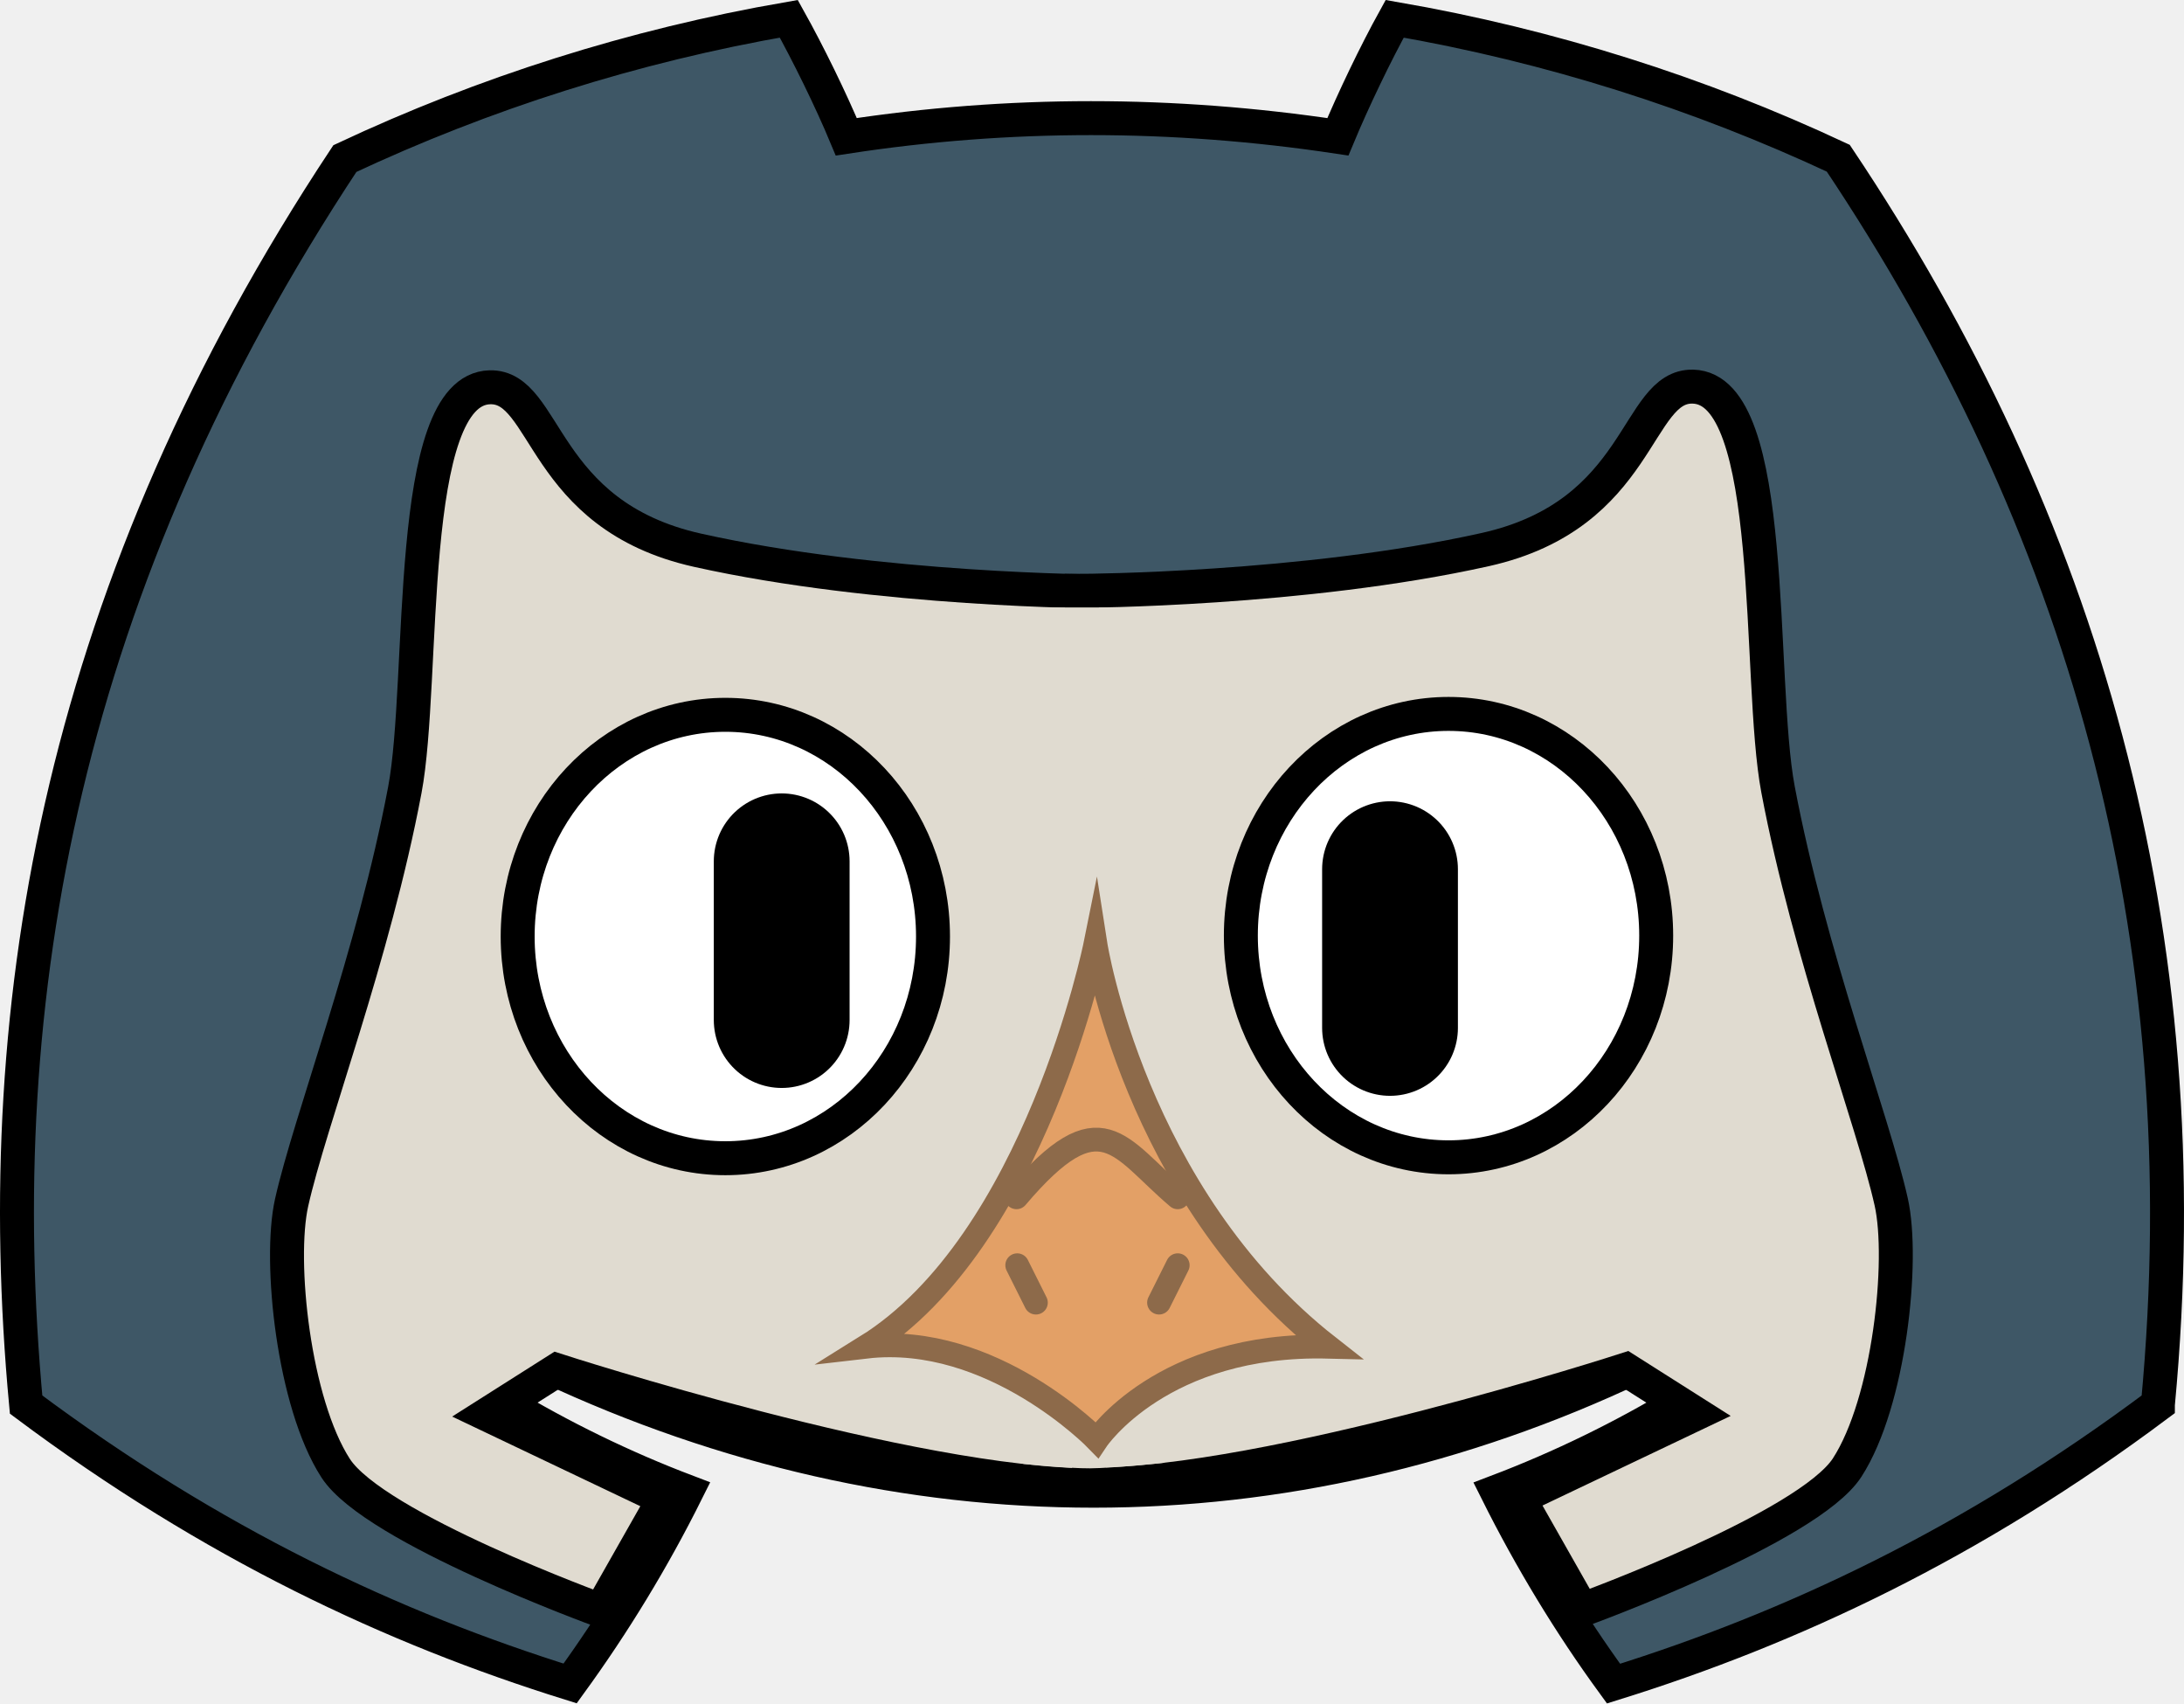
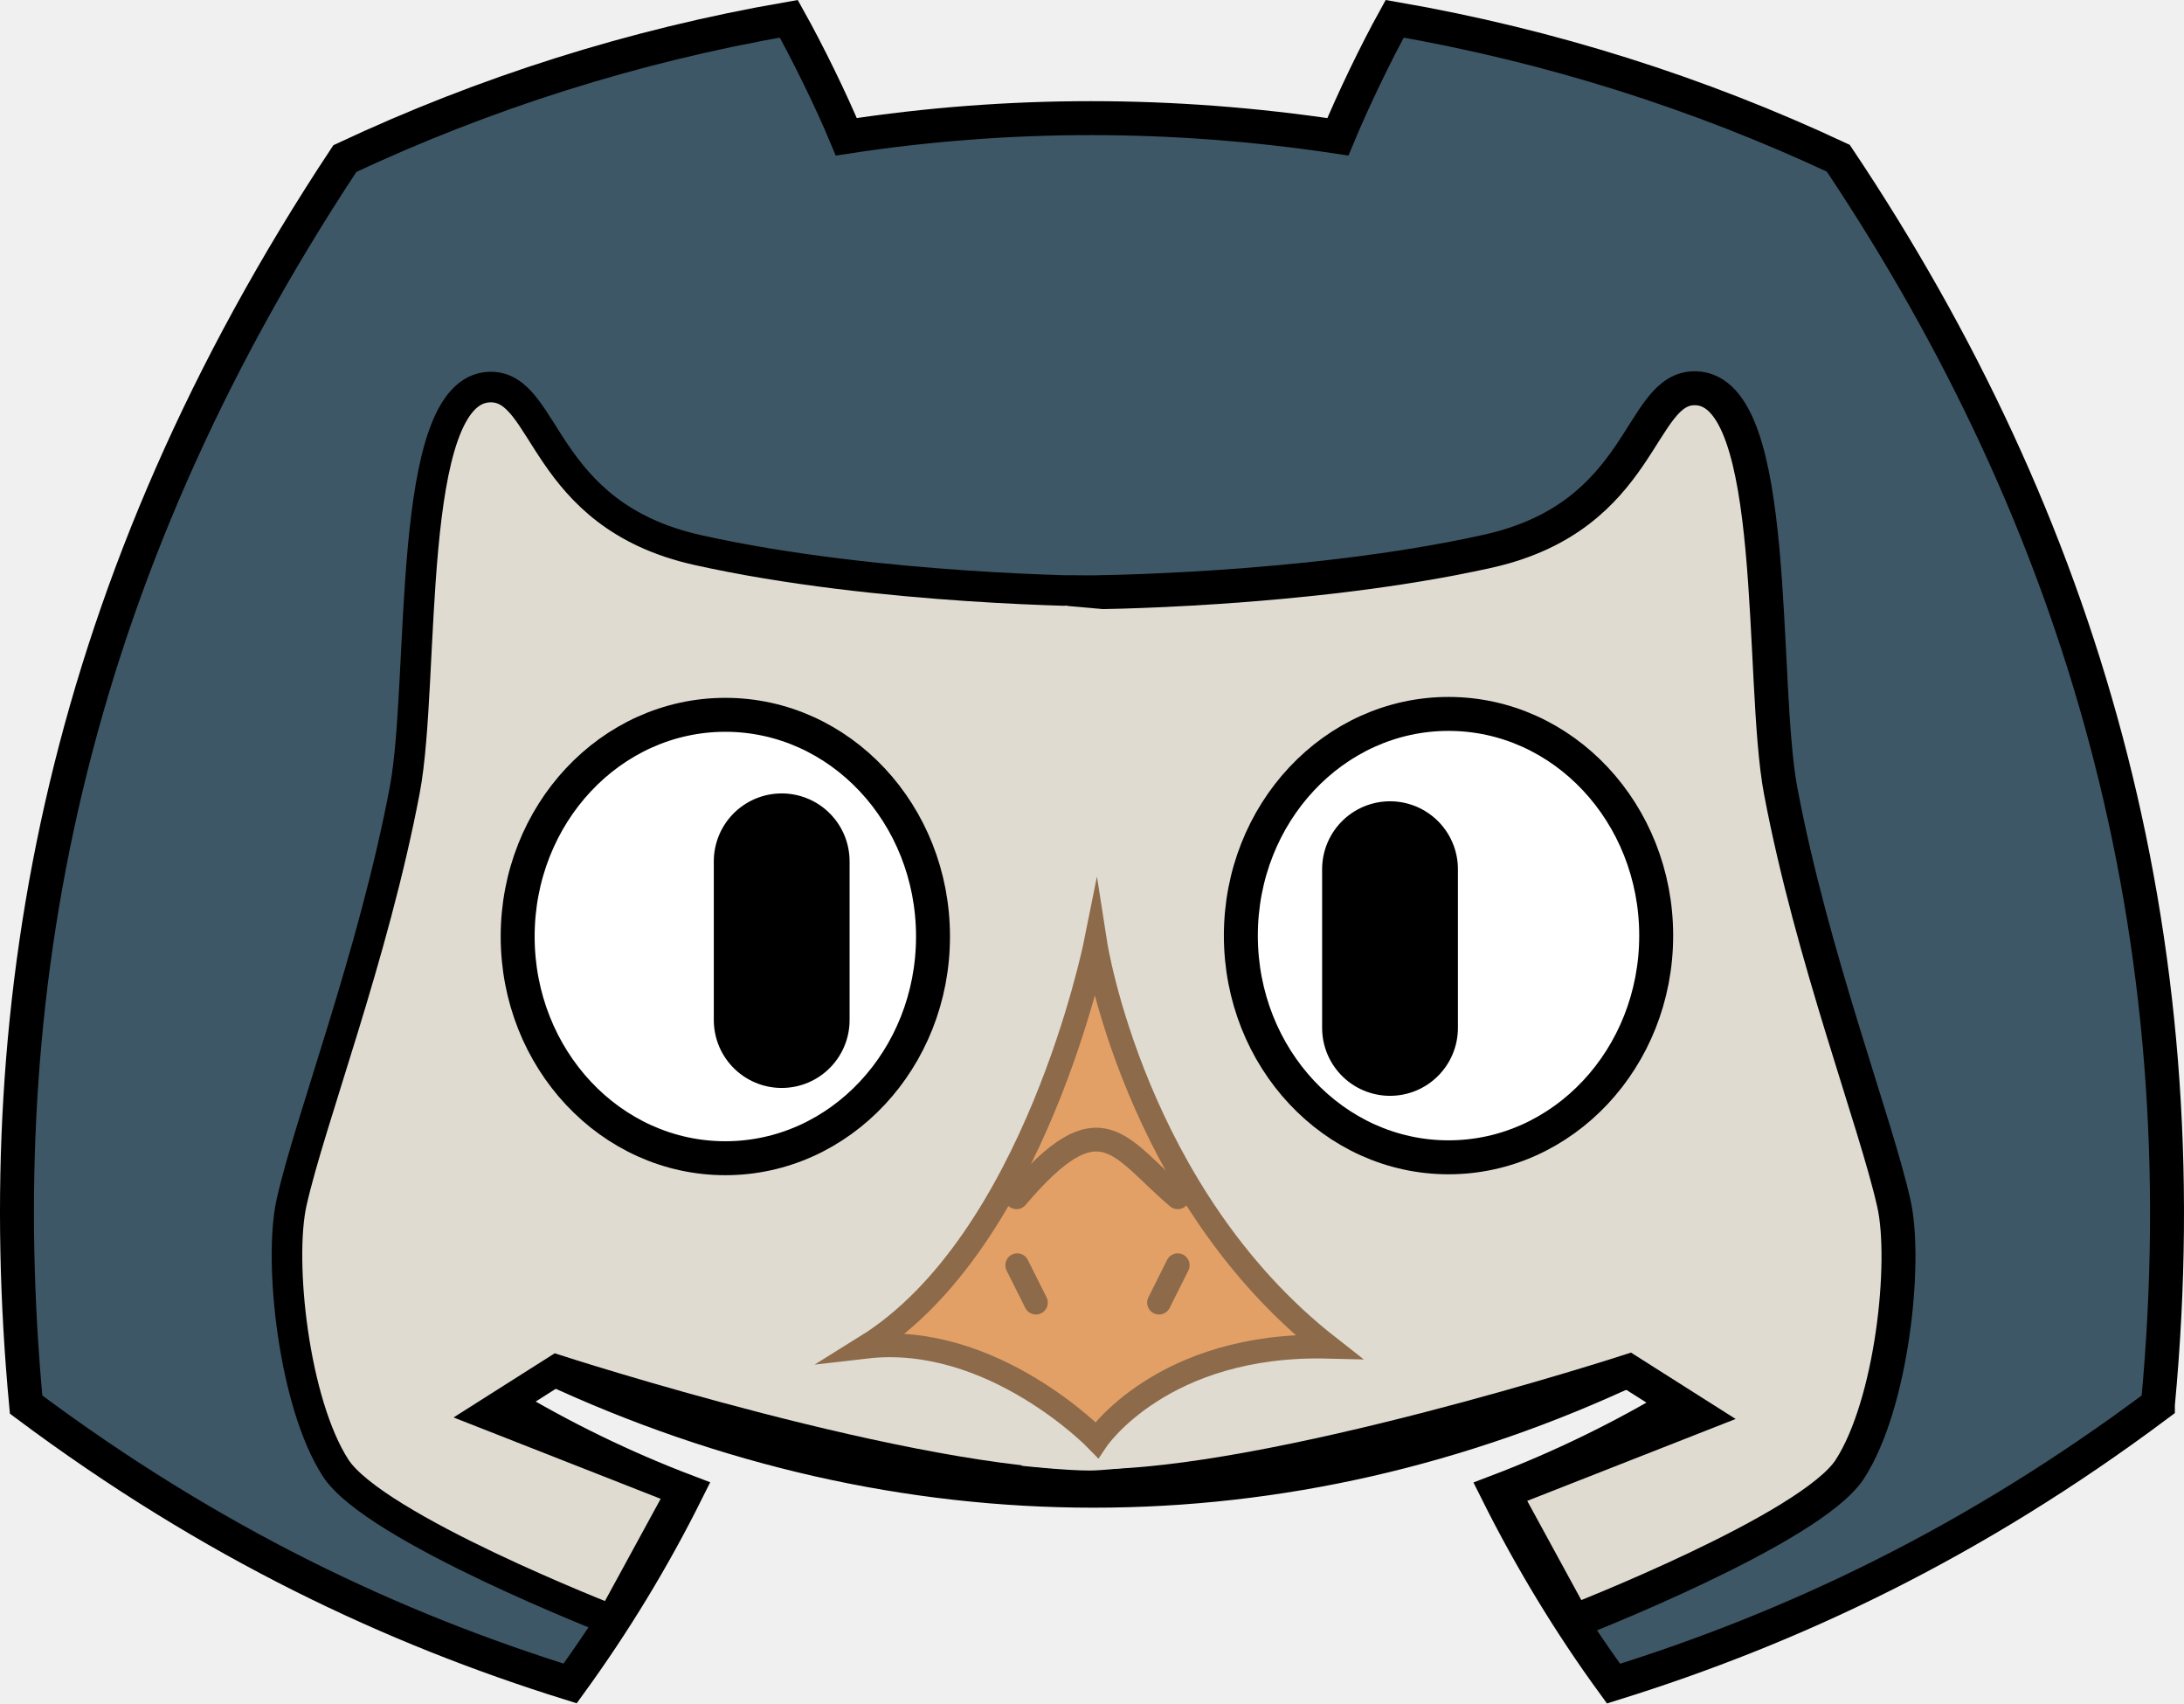
<svg xmlns="http://www.w3.org/2000/svg" version="1.1" width="321.674" height="250.822" viewBox="0,0,321.674,250.822">
  <g transform="translate(-79.16292,-54.66469)">
    <g data-paper-data="{&quot;isPaintingLayer&quot;:true}" fill-rule="nonzero" stroke-linejoin="miter" stroke-miterlimit="10" stroke-dasharray="" stroke-dashoffset="0" style="mix-blend-mode: normal">
      <path d="M396.991,261.483c-27.423,20.505 -54.024,32.944 -80.177,41.085c-6.476,-8.878 -12.205,-18.342 -17.161,-28.263c9.44,-3.587 18.506,-8.014 27.074,-13.178c-2.242,-1.679 -4.458,-3.435 -6.625,-5.241c-51.484,24.371 -108.099,24.371 -160.205,0c-2.142,1.806 -4.359,3.562 -6.625,5.241c8.543,5.139 17.584,9.565 27.024,13.152c-4.957,9.947 -10.71,19.385 -17.161,28.264c-26.128,-8.141 -52.704,-20.581 -80.127,-41.06c-5.604,-60.063 5.604,-120.991 46.951,-183.471c20.499,-9.616 42.442,-16.612 65.382,-20.581c2.839,5.088 6.202,11.932 8.468,17.376c23.911,-3.663 48.047,-3.663 72.406,0c2.267,-5.444 5.555,-12.288 8.369,-17.376c22.915,3.969 44.833,10.939 65.332,20.53c35.842,53.525 53.651,113.893 47.075,183.521zM215.864,192.16c0.274,-17.808 -12.553,-32.41 -28.469,-32.41c-15.916,0 -28.469,14.628 -28.469,32.41c0,17.782 12.828,32.385 28.469,32.385c15.916,0 28.494,-14.603 28.469,-32.385zM321.073,192.16c0.274,-17.808 -12.554,-32.41 -28.469,-32.41c-15.916,0 -28.469,14.628 -28.469,32.41c0,17.782 12.828,32.385 28.469,32.385c15.916,0 28.469,-14.603 28.469,-32.385z" fill="#3e5766" stroke="#000000" stroke-width="5" stroke-linecap="butt" />
-       <path d="M240.243,273.363c-26.347,0.135 -79.06,-16.935 -79.06,-16.935l-10.262,6.507l26.054,12.407l-9.335,16.452c0,0 -33.319,-12.104 -39.038,-20.943c-6.201,-9.583 -8.426,-30.464 -6.487,-39.118c2.71,-12.095 12.046,-36.266 16.672,-60.744c3.061,-16.198 -0.07,-58.995 12.534,-59.299c8.515,-0.205 7.419,18.824 30.577,23.993c26.676,5.954 59.438,6.073 59.438,6.073z" fill="#e0dbd0" stroke="#000000" stroke-width="5" stroke-linecap="round" />
+       <path d="M240.239,273.33c-26.347,0.135 -79.06,-16.935 -79.06,-16.935l-10.262,6.507l28.751,11.292l-10.384,19.042c0,0 -34.967,-13.579 -40.686,-22.418c-6.201,-9.583 -8.426,-30.464 -6.487,-39.118c2.71,-12.095 12.046,-36.266 16.672,-60.744c3.061,-16.198 -0.07,-58.995 12.534,-59.299c8.515,-0.205 7.419,18.824 30.577,23.993c26.676,5.954 59.438,6.073 59.438,6.073z" data-paper-data="{&quot;index&quot;:null}" fill="#e0dbd0" stroke="#000000" stroke-width="4.5" stroke-linecap="round" />
      <path d="M216.582,192.562c0,18.029 -13.694,32.644 -30.587,32.644c-16.893,0 -30.587,-14.615 -30.587,-32.644c0,-18.029 13.694,-32.644 30.587,-32.644c16.893,0 30.587,14.615 30.587,32.644z" fill="#ffffff" stroke="#000000" stroke-width="5" stroke-linecap="butt" />
-       <path d="M238.491,141.659c0,0 32.762,-0.119 59.438,-6.073c23.158,-5.169 22.062,-24.197 30.577,-23.993c12.603,0.303 9.472,43.101 12.534,59.299c4.626,24.478 13.963,48.649 16.672,60.744c1.939,8.655 -0.286,29.536 -6.487,39.118c-5.719,8.839 -39.038,20.943 -39.038,20.943l-9.335,-16.452l26.054,-12.407l-10.262,-6.507c0,0 -52.713,17.07 -79.06,16.935z" data-paper-data="{&quot;index&quot;:null}" fill="#e0dbd0" stroke="#000000" stroke-width="5" stroke-linecap="round" />
+       <path d="M238.887,141.897c0,0 32.762,-0.119 59.438,-6.073c23.158,-5.169 22.062,-24.197 30.577,-23.993c12.603,0.303 9.472,43.101 12.534,59.299c4.626,24.478 13.963,48.649 16.672,60.744c1.939,8.655 -0.286,29.536 -6.487,39.118c-5.719,8.839 -40.686,22.418 -40.686,22.418l-10.384,-19.042l28.751,-11.292l-10.262,-6.507c0,0 -52.713,17.07 -79.06,16.935z" data-paper-data="{&quot;index&quot;:null}" fill="#e0dbd0" stroke="#000000" stroke-width="5" stroke-linecap="round" />
      <path d="M323.098,192.429c0,18.029 -13.694,32.644 -30.587,32.644c-16.893,0 -30.587,-14.615 -30.587,-32.644c0,-18.029 13.694,-32.644 30.587,-32.644c16.893,0 30.587,14.615 30.587,32.644z" fill="#ffffff" stroke="#000000" stroke-width="5" stroke-linecap="butt" />
      <path d="M194.296,204.861v-23.37" fill="none" stroke="#000000" stroke-width="20" stroke-linecap="round" />
-       <path d="M229.876,270.217l2.682,-126.114h14.577l3.483,125.951c0,0 -7.442,0.788 -10.895,0.816c-3.199,0.026 -9.846,-0.653 -9.846,-0.653z" fill="#e0dbd0" stroke="none" stroke-width="0" stroke-linecap="butt" />
+       <path d="M235.982,143.851l5.521,0.49l9.231,125.707c0,0 -7.615,1.12 -11.069,1.147c-3.199,0.025 -10.02,-0.699 -10.02,-0.699z" fill="#e0dbd0" stroke="none" stroke-width="0" stroke-linecap="butt" />
      <path d="M283.894,206.019v-23.37" fill="none" stroke="#000000" stroke-width="20" stroke-linecap="round" />
      <path d="M206.702,252.959c24.986,-15.53 33.805,-59.28 33.805,-59.28c0,0 5.748,36.924 34.294,59.28c-24.496,-0.611 -34.096,13.718 -34.096,13.718c0,0 -15.386,-15.881 -34.003,-13.718z" data-paper-data="{&quot;index&quot;:null}" fill="#e3a066" stroke="#8d6a4a" stroke-width="3.5" stroke-linecap="butt" />
-       <path d="M249.872,246.47l2.754,-5.509" data-paper-data="{&quot;index&quot;:null}" fill="none" stroke="#8d6a4a" stroke-width="3.5" stroke-linecap="round" />
+       <path d="M252.626,240.962l-2.754,5.509" data-paper-data="{&quot;index&quot;:null}" fill="none" stroke="#8d6a4a" stroke-width="3.5" stroke-linecap="round" />
      <path d="M228.985,240.962l2.754,5.509" data-paper-data="{&quot;index&quot;:null}" fill="none" stroke="#8d6a4a" stroke-width="3.5" stroke-linecap="round" />
      <path d="M228.878,230.961c12.503,-14.736 15.085,-7.34 23.749,0" fill="none" stroke="#8d6a4a" stroke-width="3.5" stroke-linecap="round" />
      <path d="M217.531,192.7c0,18.029 -13.694,32.644 -30.587,32.644c-16.893,0 -30.587,-14.615 -30.587,-32.644c0,-18.029 13.694,-32.644 30.587,-32.644c16.893,0 30.587,14.615 30.587,32.644z" fill="none" stroke="none" stroke-width="5" stroke-linecap="butt" />
    </g>
  </g>
</svg>
